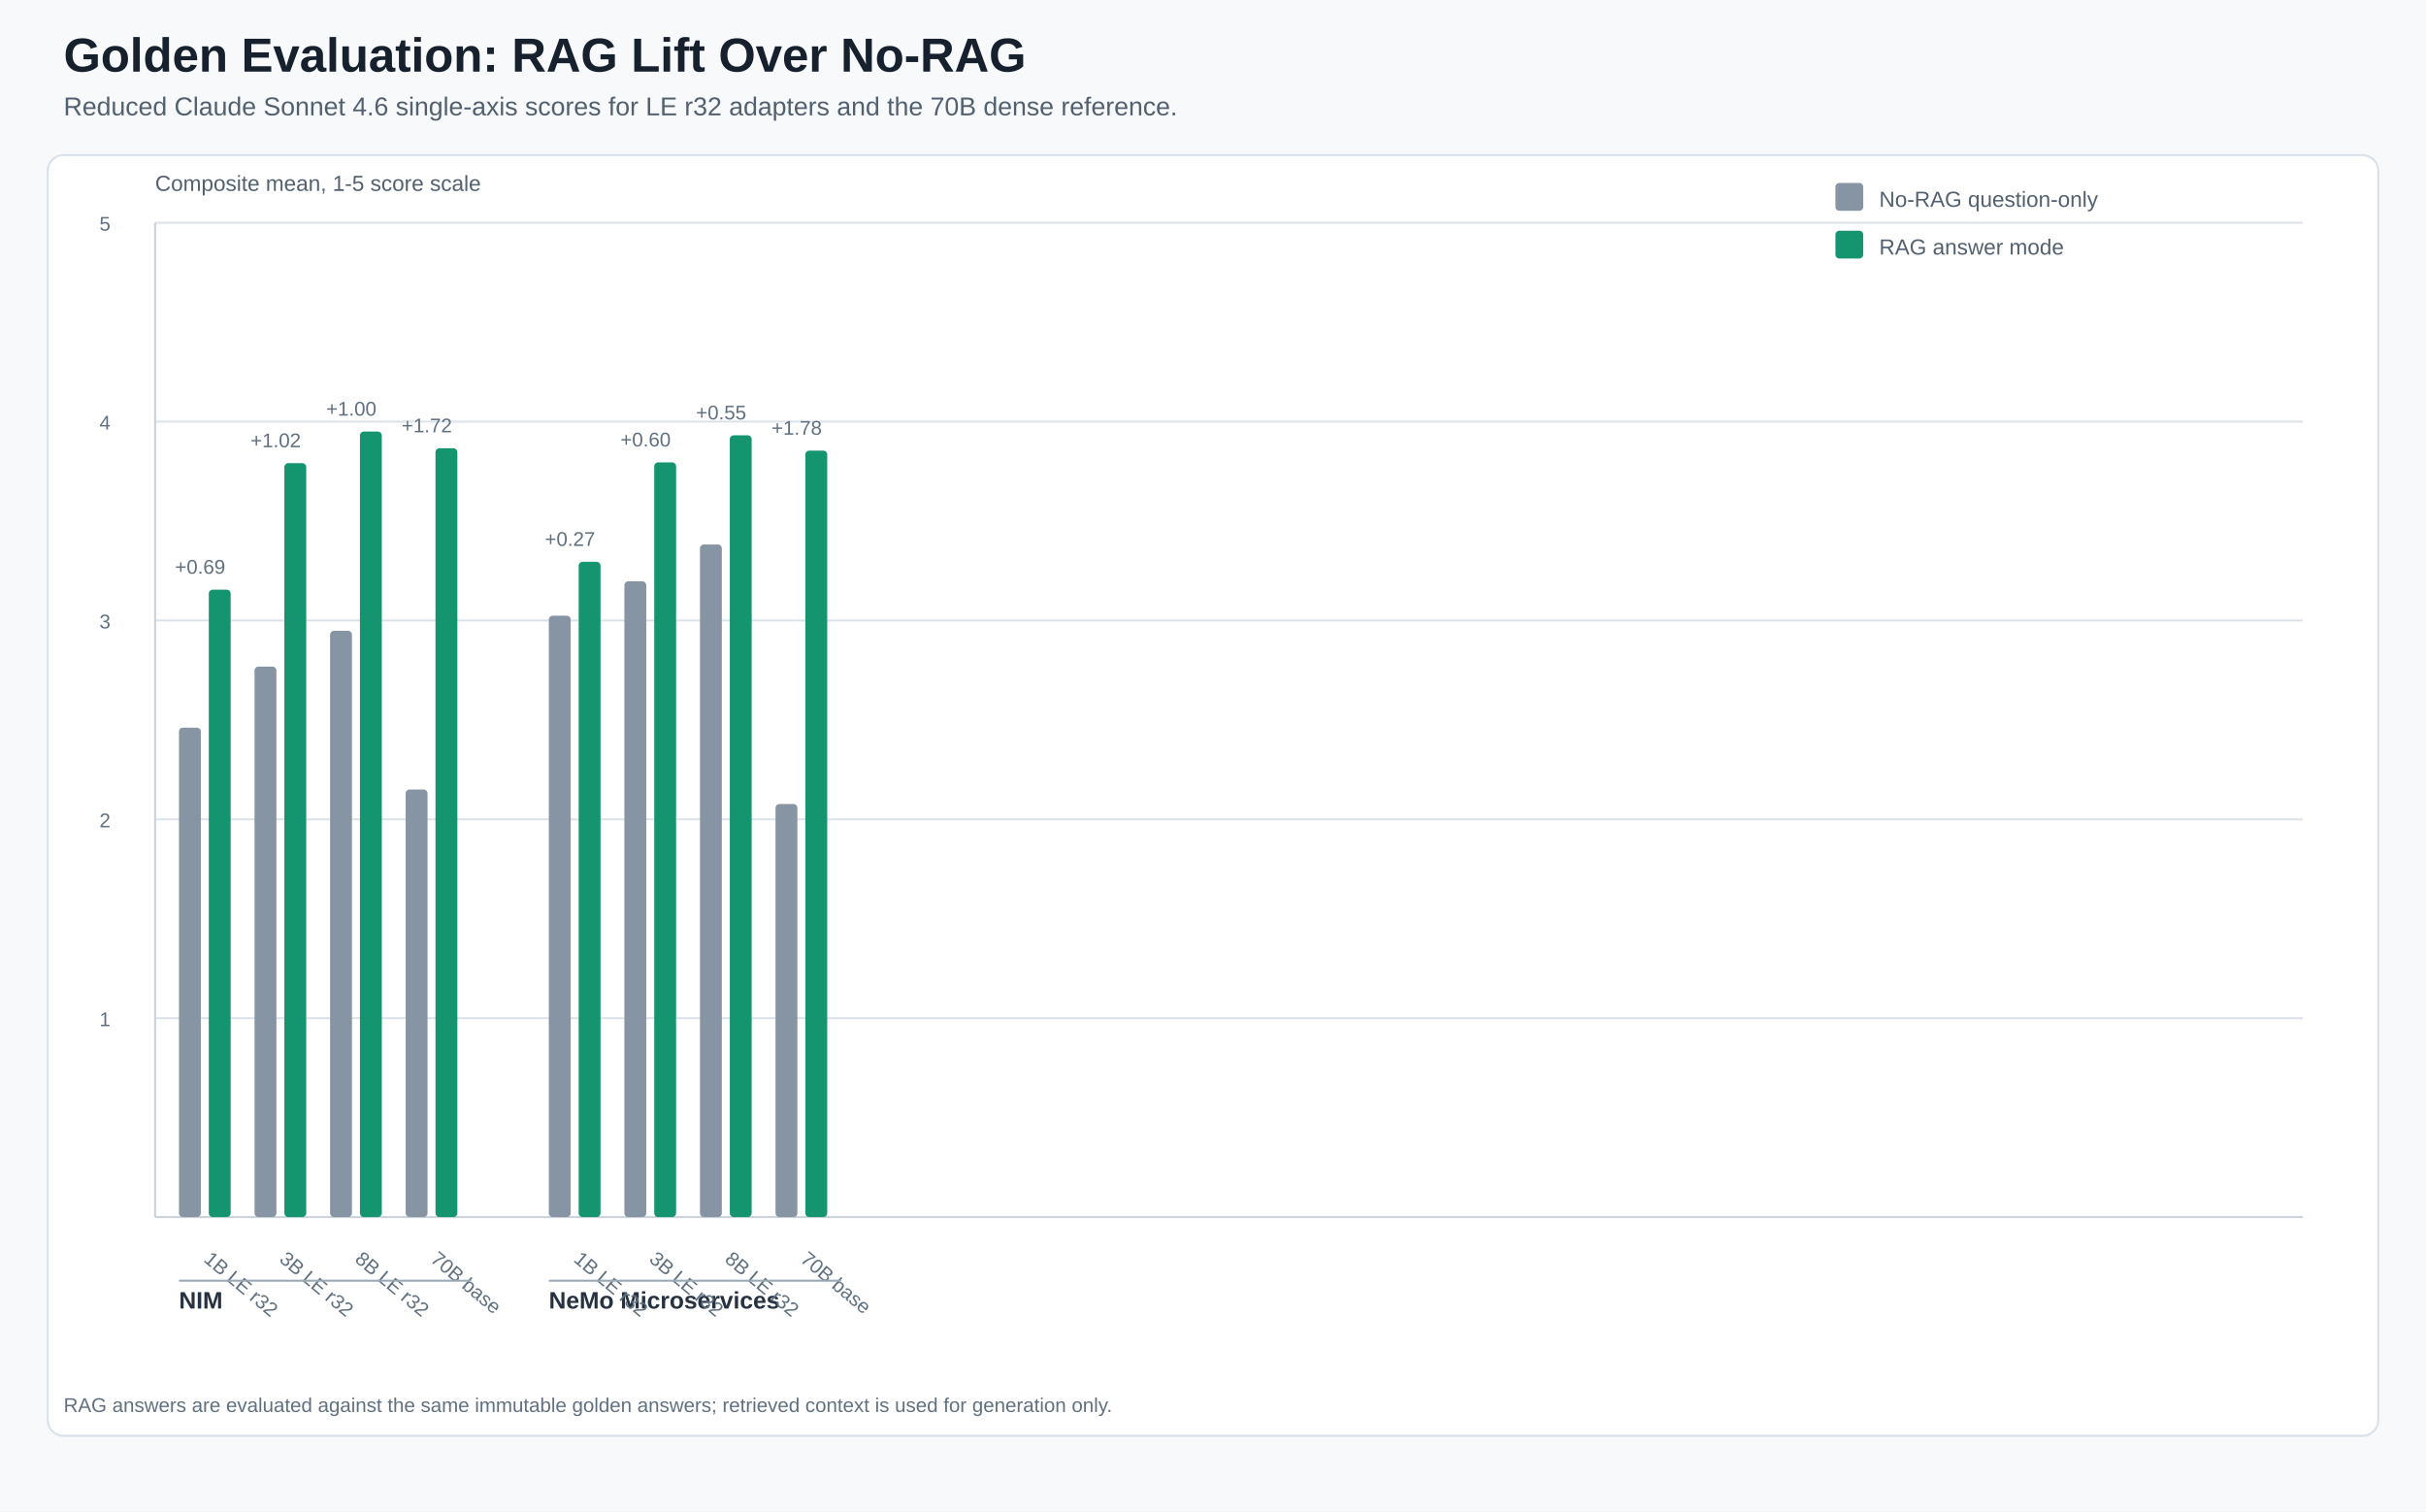
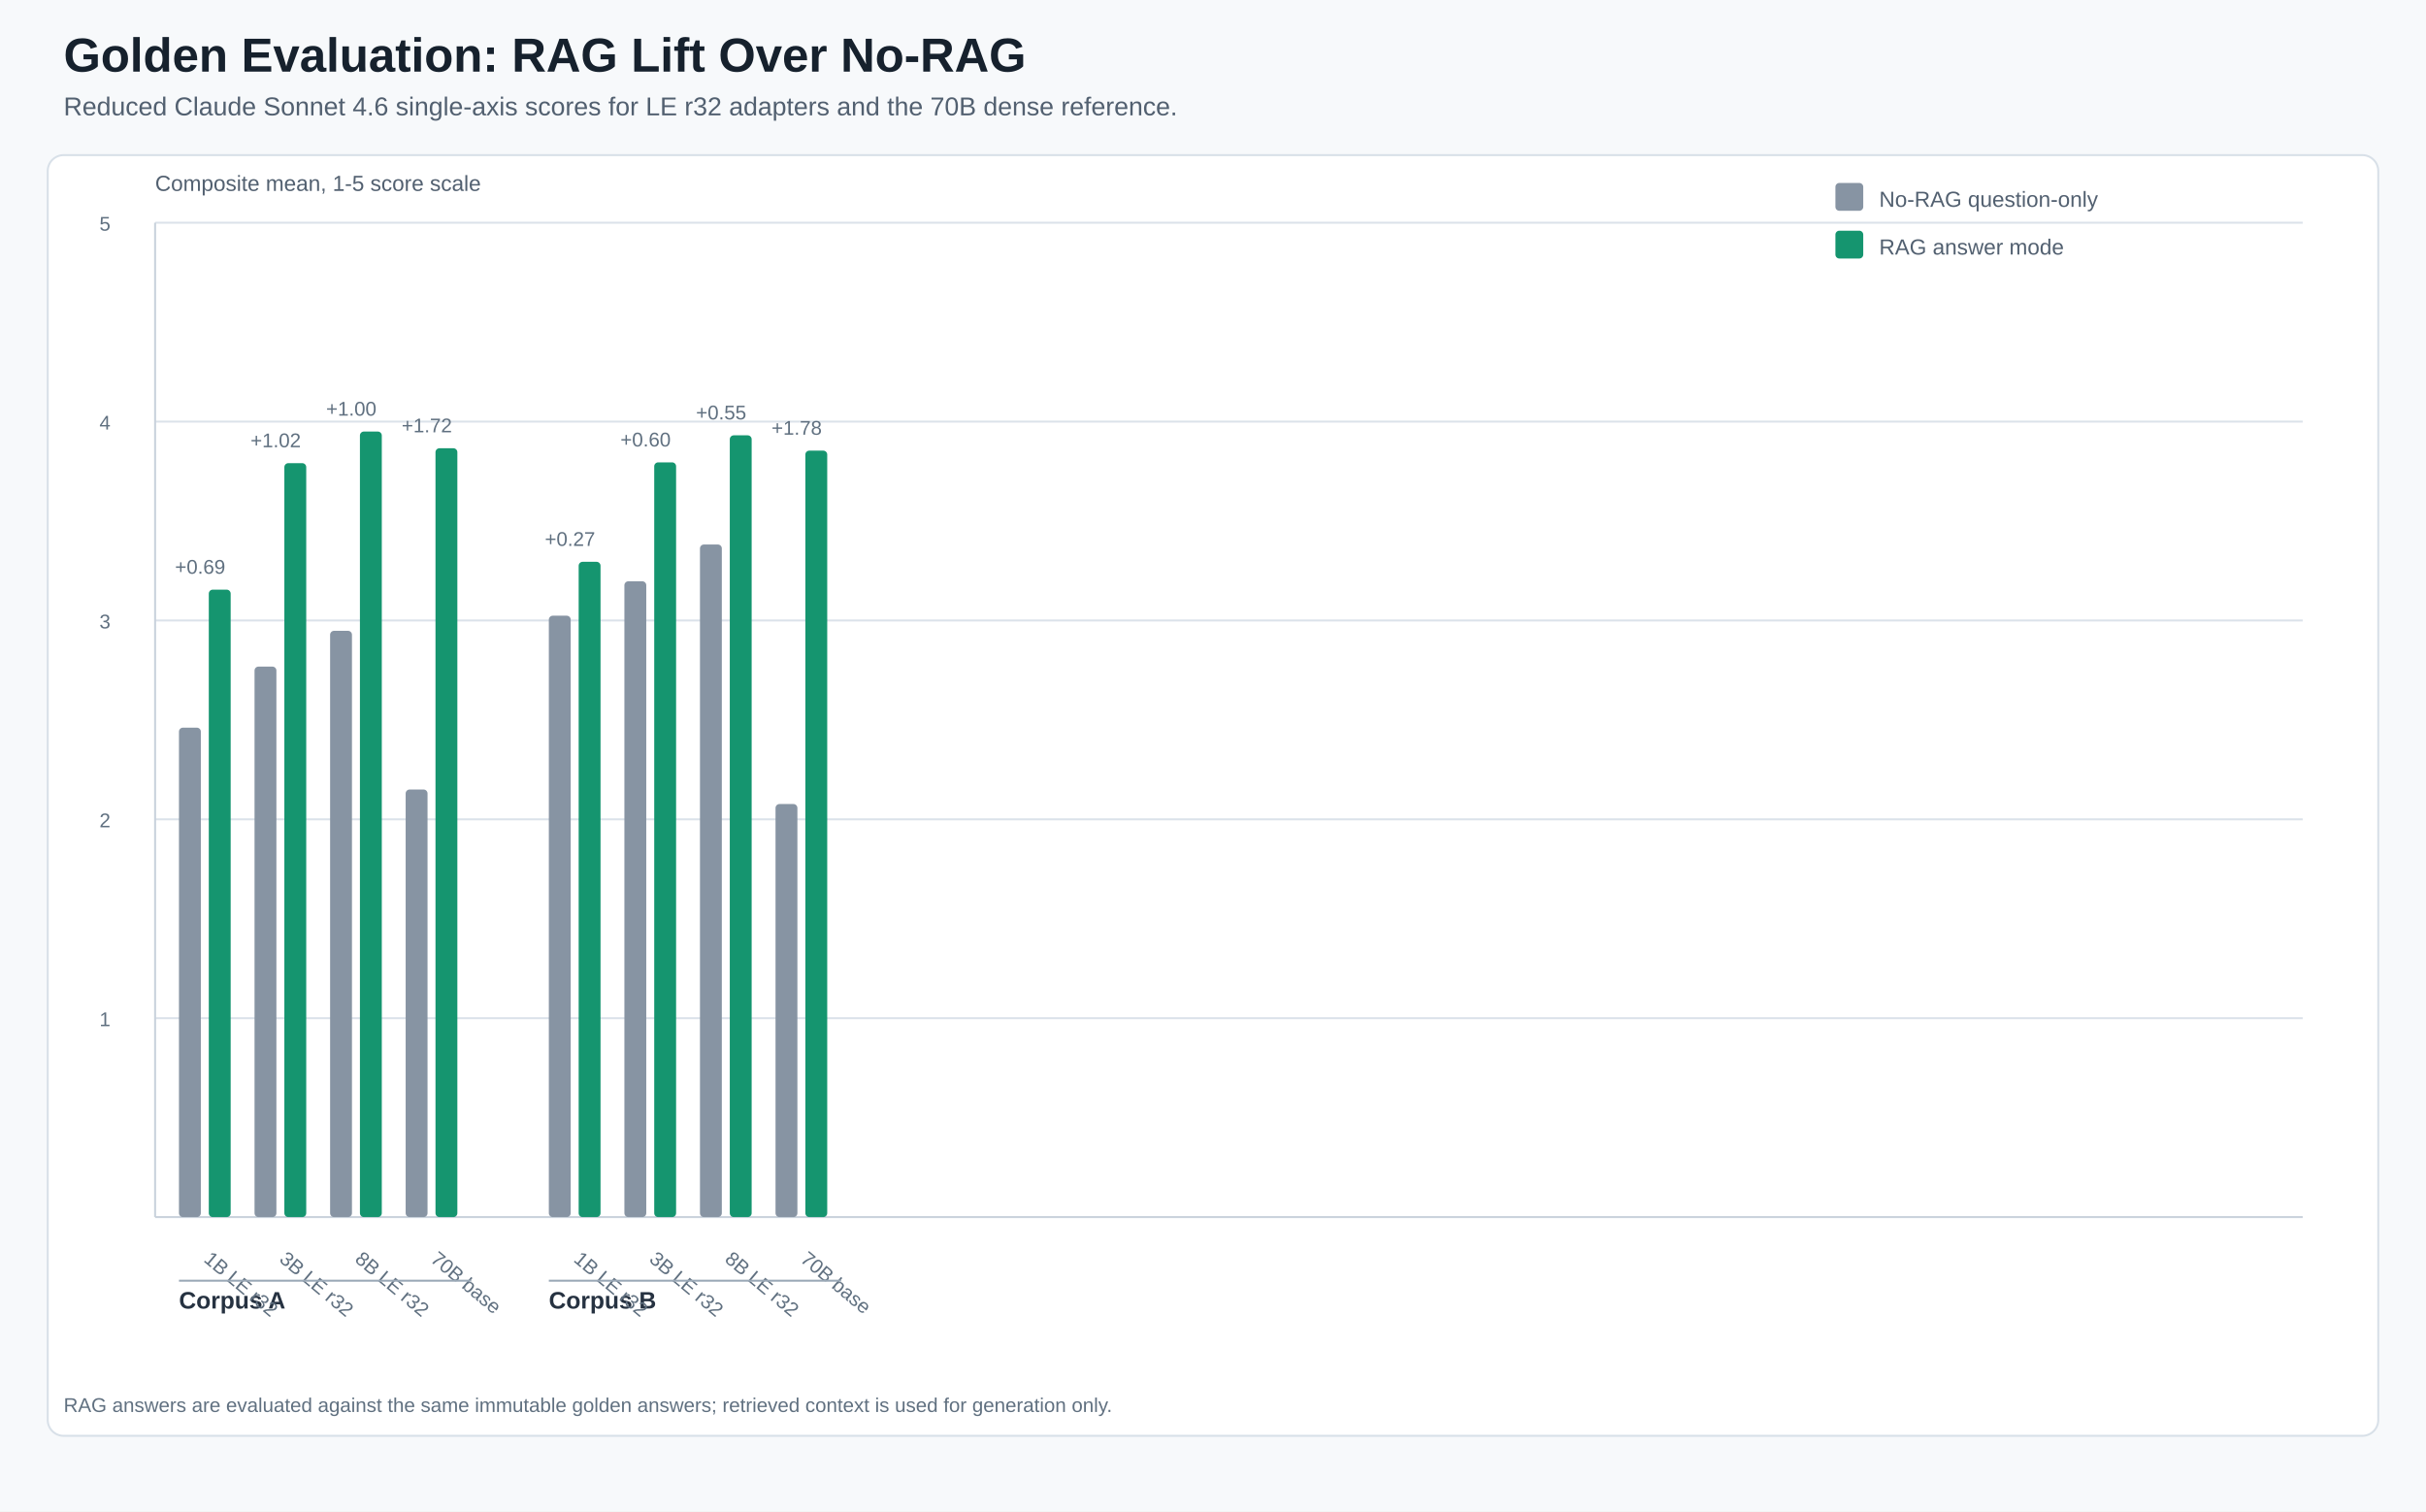
<svg xmlns="http://www.w3.org/2000/svg" width="1220" height="760" viewBox="0 0 1220 760" role="img" aria-labelledby="title desc">
  <style>
.bg{fill:#f7f9fb}.title{font:700 24px Arial,sans-serif;fill:#16212d}.subtitle{font:400 13px Arial,sans-serif;fill:#526070}
.label{font:700 12px Arial,sans-serif;fill:#263241}.small{font:400 11px Arial,sans-serif;fill:#526070}.tiny{font:400 10px Arial,sans-serif;fill:#607080}
.axis{stroke:#c9d2dc;stroke-width:1}.grid{stroke:#dbe2ea;stroke-width:1}.panel{fill:#ffffff;stroke:#d8e0e8;stroke-width:1;rx:8}
.norag{fill:#8794a3}.rag{fill:#15956f}.line{stroke:#9aa8b6;stroke-width:1}.value{font:700 11px Arial,sans-serif;fill:#16212d}
</style>
  <rect class="bg" x="0" y="0" width="100%" height="100%" />
  <text class="title" x="32" y="36">Golden Evaluation: RAG Lift Over No-RAG</text>
  <text class="subtitle" x="32" y="58">Reduced Claude Sonnet 4.6 single-axis scores for LE r32 adapters and the 70B dense reference.</text>
  <rect class="panel" x="24" y="78" width="1172" height="644" />
  <line class="grid" x1="78" y1="512.0" x2="1158" y2="512.0" />
  <text class="tiny" x="50" y="516.0">1</text>
  <line class="grid" x1="78" y1="412.0" x2="1158" y2="412.0" />
  <text class="tiny" x="50" y="416.0">2</text>
  <line class="grid" x1="78" y1="312.0" x2="1158" y2="312.0" />
  <text class="tiny" x="50" y="316.0">3</text>
  <line class="grid" x1="78" y1="212.0" x2="1158" y2="212.0" />
  <text class="tiny" x="50" y="216.0">4</text>
  <line class="grid" x1="78" y1="112.0" x2="1158" y2="112.0" />
  <text class="tiny" x="50" y="116.0">5</text>
  <line class="axis" x1="78" y1="112" x2="78" y2="612" />
  <line class="axis" x1="78" y1="612" x2="1158" y2="612" />
  <text class="small" x="78" y="96">Composite mean, 1-5 score scale</text>
-   <text class="label" x="90" y="658">NIM</text>
+   <text class="label" x="90" y="658">Corpus A</text>
  <rect class="norag" x="90" y="365.9" width="11" height="246.1" rx="2" />
  <rect class="rag" x="105" y="296.5" width="11" height="315.5" rx="2" />
  <text class="tiny" x="88" y="288.5">+0.69</text>
  <text class="tiny" transform="translate(102,634) rotate(40)">1B LE r32</text>
  <rect class="norag" x="128" y="335.2" width="11" height="276.8" rx="2" />
  <rect class="rag" x="143" y="232.9" width="11" height="379.1" rx="2" />
  <text class="tiny" x="126" y="224.9">+1.02</text>
  <text class="tiny" transform="translate(140,634) rotate(40)">3B LE r32</text>
  <rect class="norag" x="166" y="317.2" width="11" height="294.8" rx="2" />
  <rect class="rag" x="181" y="217.0" width="11" height="395.0" rx="2" />
  <text class="tiny" x="164" y="209.0">+1.00</text>
  <text class="tiny" transform="translate(178,634) rotate(40)">8B LE r32</text>
  <rect class="norag" x="204" y="397.0" width="11" height="215.0" rx="2" />
  <rect class="rag" x="219" y="225.4" width="11" height="386.6" rx="2" />
  <text class="tiny" x="202" y="217.4">+1.72</text>
  <text class="tiny" transform="translate(216,634) rotate(40)">70B base</text>
  <line class="line" x1="90" y1="644" x2="237" y2="644" />
-   <text class="label" x="276" y="658">NeMo Microservices</text>
+   <text class="label" x="276" y="658">Corpus B</text>
  <rect class="norag" x="276" y="309.6" width="11" height="302.4" rx="2" />
  <rect class="rag" x="291" y="282.5" width="11" height="329.5" rx="2" />
  <text class="tiny" x="274" y="274.5">+0.27</text>
  <text class="tiny" transform="translate(288,634) rotate(40)">1B LE r32</text>
  <rect class="norag" x="314" y="292.3" width="11" height="319.7" rx="2" />
  <rect class="rag" x="329" y="232.5" width="11" height="379.5" rx="2" />
  <text class="tiny" x="312" y="224.5">+0.60</text>
  <text class="tiny" transform="translate(326,634) rotate(40)">3B LE r32</text>
  <rect class="norag" x="352" y="273.8" width="11" height="338.2" rx="2" />
  <rect class="rag" x="367" y="218.9" width="11" height="393.1" rx="2" />
  <text class="tiny" x="350" y="210.9">+0.55</text>
  <text class="tiny" transform="translate(364,634) rotate(40)">8B LE r32</text>
  <rect class="norag" x="390" y="404.3" width="11" height="207.7" rx="2" />
  <rect class="rag" x="405" y="226.6" width="11" height="385.4" rx="2" />
  <text class="tiny" x="388" y="218.6">+1.78</text>
  <text class="tiny" transform="translate(402,634) rotate(40)">70B base</text>
  <line class="line" x1="276" y1="644" x2="423" y2="644" />
  <rect class="norag" x="923" y="92" width="14" height="14" rx="2" />
  <text class="small" x="945" y="104">No-RAG question-only</text>
  <rect class="rag" x="923" y="116" width="14" height="14" rx="2" />
  <text class="small" x="945" y="128">RAG answer mode</text>
  <text class="tiny" x="32" y="710">RAG answers are evaluated against the same immutable golden answers; retrieved context is used for generation only.</text>
</svg>
